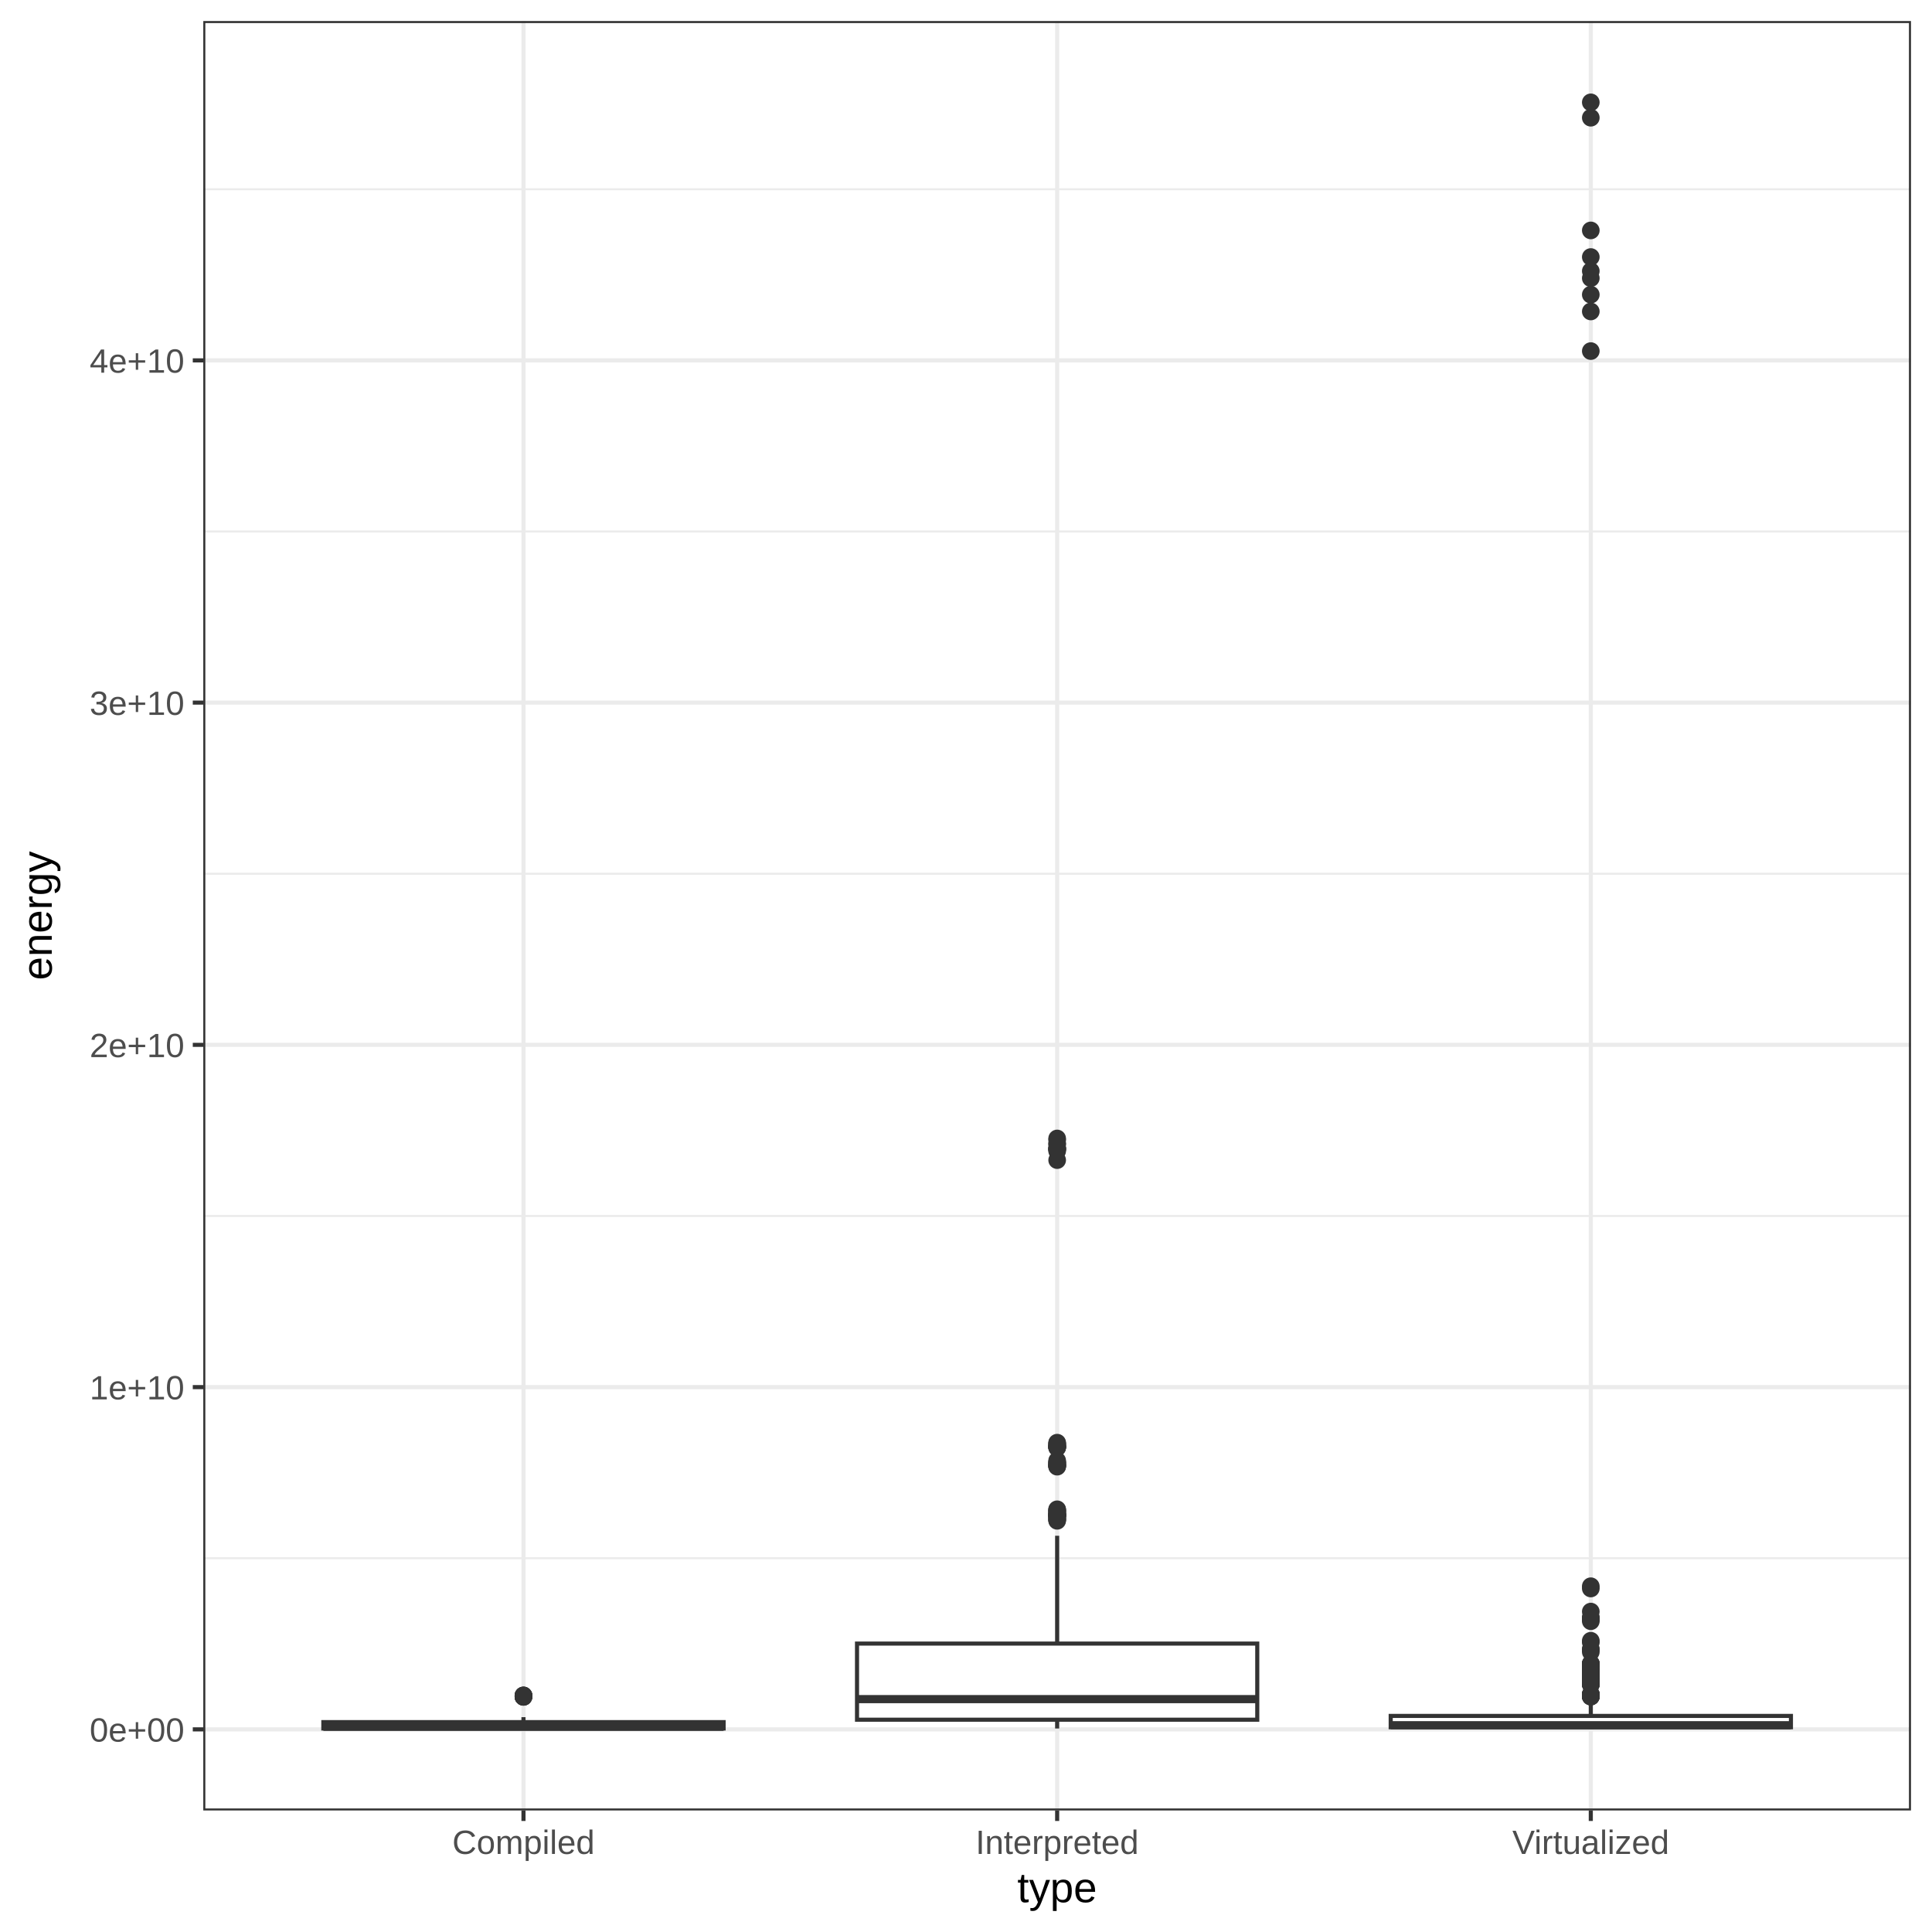
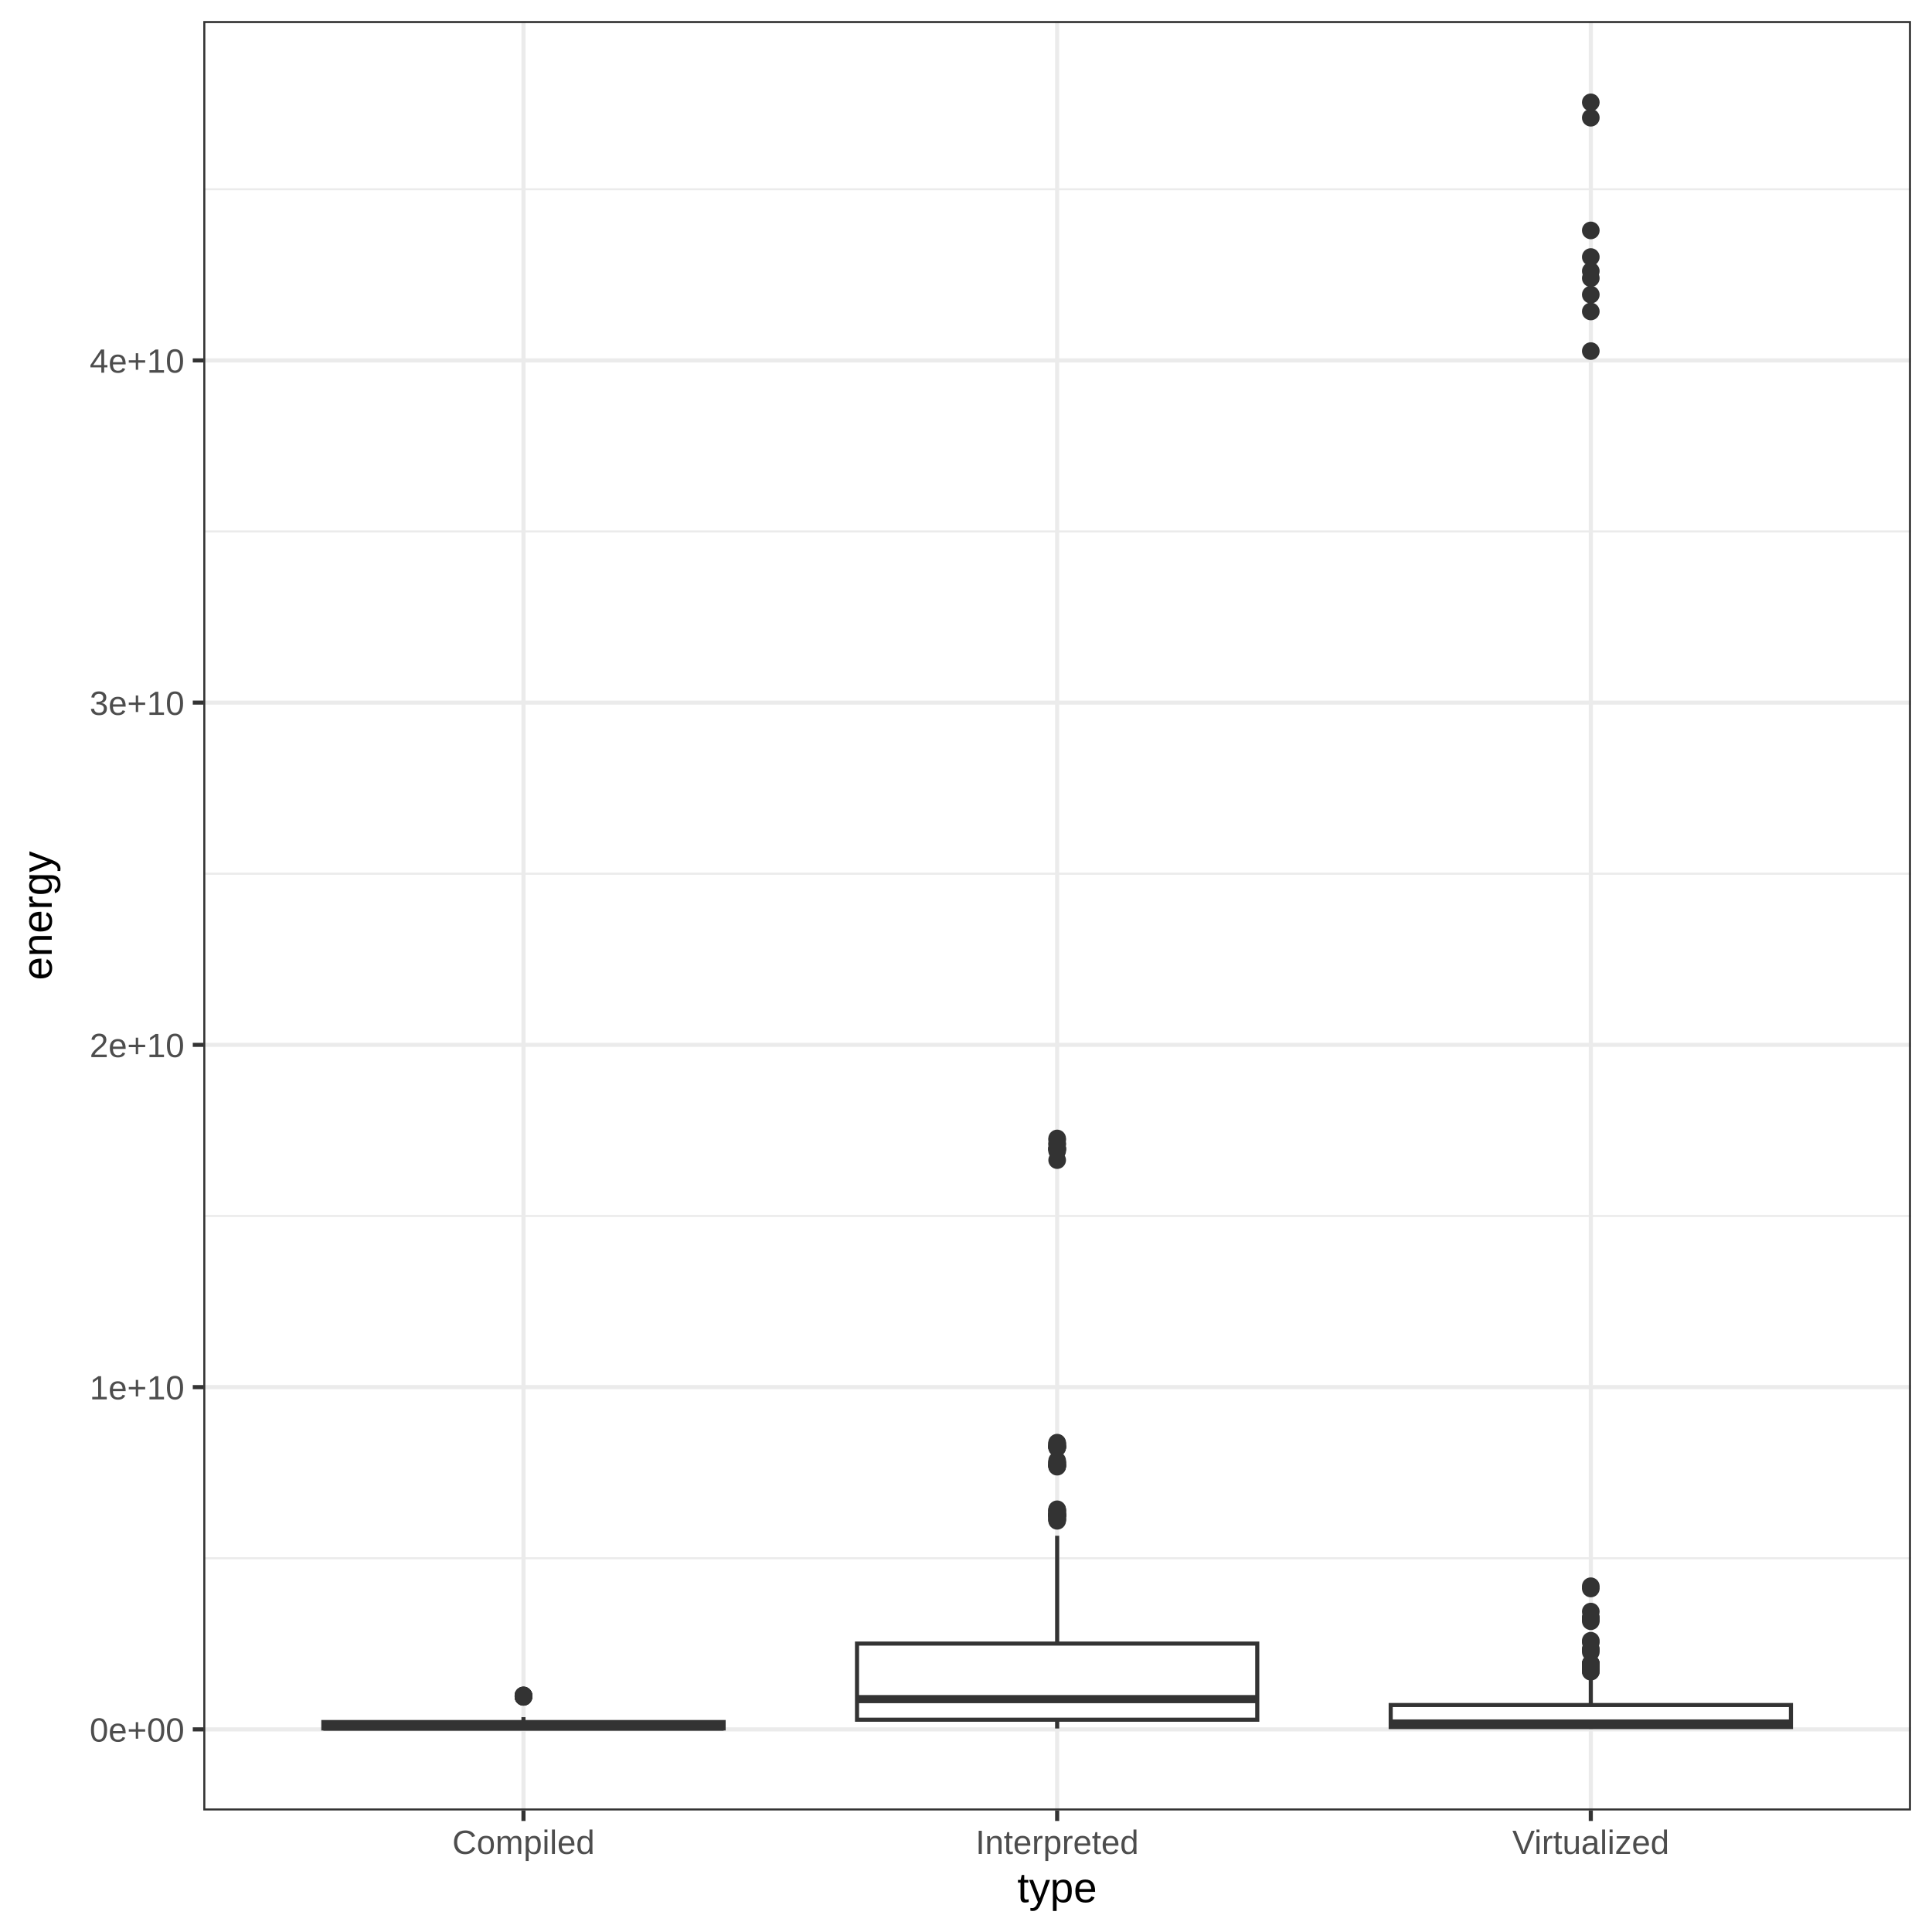
<svg xmlns="http://www.w3.org/2000/svg" class="svglite" width="504.00pt" height="504.00pt" viewBox="0 0 504.00 504.00">
  <defs>
    <style type="text/css">
    .svglite line, .svglite polyline, .svglite polygon, .svglite path, .svglite rect, .svglite circle {
      fill: none;
      stroke: #000000;
      stroke-linecap: round;
      stroke-linejoin: round;
      stroke-miterlimit: 10.00;
    }
    .svglite text {
      white-space: pre;
    }
  </style>
  </defs>
  <rect width="100%" height="100%" style="stroke: none; fill: #FFFFFF;" />
  <defs>
    <clipPath id="cpMC4wMHw1MDQuMDB8MC4wMHw1MDQuMDA=">
      <rect x="0.00" y="0.00" width="504.00" height="504.00" />
    </clipPath>
  </defs>
  <g clip-path="url(#cpMC4wMHw1MDQuMDB8MC4wMHw1MDQuMDA=)">
    <rect x="0.00" y="0.00" width="504.00" height="504.00" style="stroke-width: 1.07; stroke: #FFFFFF; fill: #FFFFFF;" />
  </g>
  <defs>
    <clipPath id="cpNTMuMDN8NDk4LjUyfDUuNDh8NDcyLjI5">
      <rect x="53.03" y="5.48" width="445.49" height="466.82" />
    </clipPath>
  </defs>
  <g clip-path="url(#cpNTMuMDN8NDk4LjUyfDUuNDh8NDcyLjI5)">
    <rect x="53.03" y="5.48" width="445.49" height="466.82" style="stroke-width: 1.07; stroke: none; fill: #FFFFFF;" />
    <polyline points="53.03,406.50 498.52,406.50 " style="stroke-width: 0.53; stroke: #EBEBEB; stroke-linecap: butt;" />
    <polyline points="53.03,317.21 498.52,317.21 " style="stroke-width: 0.53; stroke: #EBEBEB; stroke-linecap: butt;" />
    <polyline points="53.03,227.93 498.52,227.93 " style="stroke-width: 0.53; stroke: #EBEBEB; stroke-linecap: butt;" />
    <polyline points="53.03,138.65 498.52,138.65 " style="stroke-width: 0.53; stroke: #EBEBEB; stroke-linecap: butt;" />
    <polyline points="53.03,49.37 498.52,49.37 " style="stroke-width: 0.53; stroke: #EBEBEB; stroke-linecap: butt;" />
    <polyline points="53.03,451.14 498.52,451.14 " style="stroke-width: 1.07; stroke: #EBEBEB; stroke-linecap: butt;" />
    <polyline points="53.03,361.86 498.52,361.86 " style="stroke-width: 1.07; stroke: #EBEBEB; stroke-linecap: butt;" />
    <polyline points="53.03,272.57 498.52,272.57 " style="stroke-width: 1.07; stroke: #EBEBEB; stroke-linecap: butt;" />
    <polyline points="53.03,183.29 498.52,183.29 " style="stroke-width: 1.07; stroke: #EBEBEB; stroke-linecap: butt;" />
    <polyline points="53.03,94.01 498.52,94.01 " style="stroke-width: 1.07; stroke: #EBEBEB; stroke-linecap: butt;" />
    <polyline points="136.56,472.29 136.56,5.48 " style="stroke-width: 1.07; stroke: #EBEBEB; stroke-linecap: butt;" />
    <polyline points="275.78,472.29 275.78,5.48 " style="stroke-width: 1.07; stroke: #EBEBEB; stroke-linecap: butt;" />
    <polyline points="414.99,472.29 414.99,5.48 " style="stroke-width: 1.07; stroke: #EBEBEB; stroke-linecap: butt;" />
    <circle cx="136.56" cy="442.27" r="1.95" style="stroke-width: 0.71; stroke: #333333; fill: #333333;" />
    <circle cx="136.56" cy="442.39" r="1.95" style="stroke-width: 0.71; stroke: #333333; fill: #333333;" />
    <circle cx="136.56" cy="442.37" r="1.95" style="stroke-width: 0.71; stroke: #333333; fill: #333333;" />
    <circle cx="136.56" cy="442.65" r="1.95" style="stroke-width: 0.71; stroke: #333333; fill: #333333;" />
    <circle cx="136.56" cy="442.46" r="1.95" style="stroke-width: 0.71; stroke: #333333; fill: #333333;" />
    <circle cx="136.56" cy="442.61" r="1.95" style="stroke-width: 0.71; stroke: #333333; fill: #333333;" />
    <circle cx="136.56" cy="442.49" r="1.95" style="stroke-width: 0.71; stroke: #333333; fill: #333333;" />
    <circle cx="136.56" cy="442.59" r="1.95" style="stroke-width: 0.71; stroke: #333333; fill: #333333;" />
    <circle cx="136.56" cy="442.67" r="1.95" style="stroke-width: 0.71; stroke: #333333; fill: #333333;" />
    <circle cx="136.56" cy="442.31" r="1.95" style="stroke-width: 0.71; stroke: #333333; fill: #333333;" />
    <circle cx="136.56" cy="442.33" r="1.95" style="stroke-width: 0.71; stroke: #333333; fill: #333333;" />
-     <line x1="136.56" y1="449.25" x2="136.56" y2="447.96" style="stroke-width: 1.07; stroke: #333333; stroke-linecap: butt;" />
-     <line x1="136.56" y1="450.91" x2="136.56" y2="451.08" style="stroke-width: 1.07; stroke: #333333; stroke-linecap: butt;" />
-     <polygon points="84.35,449.25 84.35,450.91 188.77,450.91 188.77,449.25 84.35,449.25 " style="stroke-width: 1.07; stroke: #333333; stroke-linecap: butt; stroke-linejoin: miter; fill: #FFFFFF;" />
-     <line x1="84.35" y1="450.47" x2="188.77" y2="450.47" style="stroke-width: 2.13; stroke: #333333; stroke-linecap: butt; stroke-linejoin: miter;" />
+     <line x1="136.56" y1="449.23" x2="136.56" y2="447.96" style="stroke-width: 1.07; stroke: #333333; stroke-linecap: butt;" />
+     <line x1="136.56" y1="450.90" x2="136.56" y2="451.08" style="stroke-width: 1.07; stroke: #333333; stroke-linecap: butt;" />
+     <polygon points="84.35,449.23 84.35,450.90 188.77,450.90 188.77,449.23 84.35,449.23 " style="stroke-width: 1.07; stroke: #333333; stroke-linecap: butt; stroke-linejoin: miter; fill: #FFFFFF;" />
+     <line x1="84.35" y1="450.42" x2="188.77" y2="450.42" style="stroke-width: 2.13; stroke: #333333; stroke-linecap: butt; stroke-linejoin: miter;" />
    <circle cx="275.78" cy="298.35" r="1.95" style="stroke-width: 0.71; stroke: #333333; fill: #333333;" />
    <circle cx="275.78" cy="298.47" r="1.95" style="stroke-width: 0.71; stroke: #333333; fill: #333333;" />
    <circle cx="275.78" cy="299.66" r="1.95" style="stroke-width: 0.71; stroke: #333333; fill: #333333;" />
    <circle cx="275.78" cy="302.64" r="1.95" style="stroke-width: 0.71; stroke: #333333; fill: #333333;" />
    <circle cx="275.78" cy="299.39" r="1.95" style="stroke-width: 0.71; stroke: #333333; fill: #333333;" />
    <circle cx="275.78" cy="299.76" r="1.95" style="stroke-width: 0.71; stroke: #333333; fill: #333333;" />
    <circle cx="275.78" cy="297.41" r="1.95" style="stroke-width: 0.71; stroke: #333333; fill: #333333;" />
    <circle cx="275.78" cy="300.27" r="1.95" style="stroke-width: 0.71; stroke: #333333; fill: #333333;" />
    <circle cx="275.78" cy="299.94" r="1.95" style="stroke-width: 0.71; stroke: #333333; fill: #333333;" />
    <circle cx="275.78" cy="299.61" r="1.95" style="stroke-width: 0.71; stroke: #333333; fill: #333333;" />
    <circle cx="275.78" cy="296.99" r="1.95" style="stroke-width: 0.71; stroke: #333333; fill: #333333;" />
    <circle cx="275.78" cy="382.32" r="1.95" style="stroke-width: 0.71; stroke: #333333; fill: #333333;" />
    <circle cx="275.78" cy="381.67" r="1.95" style="stroke-width: 0.71; stroke: #333333; fill: #333333;" />
    <circle cx="275.78" cy="382.50" r="1.95" style="stroke-width: 0.71; stroke: #333333; fill: #333333;" />
    <circle cx="275.78" cy="382.33" r="1.95" style="stroke-width: 0.71; stroke: #333333; fill: #333333;" />
    <circle cx="275.78" cy="382.61" r="1.95" style="stroke-width: 0.71; stroke: #333333; fill: #333333;" />
    <circle cx="275.78" cy="382.10" r="1.95" style="stroke-width: 0.71; stroke: #333333; fill: #333333;" />
    <circle cx="275.78" cy="382.39" r="1.95" style="stroke-width: 0.71; stroke: #333333; fill: #333333;" />
    <circle cx="275.78" cy="381.88" r="1.95" style="stroke-width: 0.71; stroke: #333333; fill: #333333;" />
    <circle cx="275.78" cy="381.47" r="1.95" style="stroke-width: 0.71; stroke: #333333; fill: #333333;" />
    <circle cx="275.78" cy="381.02" r="1.95" style="stroke-width: 0.71; stroke: #333333; fill: #333333;" />
    <circle cx="275.78" cy="381.48" r="1.95" style="stroke-width: 0.71; stroke: #333333; fill: #333333;" />
    <circle cx="275.78" cy="395.97" r="1.95" style="stroke-width: 0.71; stroke: #333333; fill: #333333;" />
    <circle cx="275.78" cy="396.32" r="1.95" style="stroke-width: 0.71; stroke: #333333; fill: #333333;" />
    <circle cx="275.78" cy="394.29" r="1.95" style="stroke-width: 0.71; stroke: #333333; fill: #333333;" />
    <circle cx="275.78" cy="393.99" r="1.95" style="stroke-width: 0.71; stroke: #333333; fill: #333333;" />
    <circle cx="275.78" cy="395.21" r="1.95" style="stroke-width: 0.71; stroke: #333333; fill: #333333;" />
    <circle cx="275.78" cy="393.85" r="1.95" style="stroke-width: 0.71; stroke: #333333; fill: #333333;" />
    <circle cx="275.78" cy="396.42" r="1.95" style="stroke-width: 0.71; stroke: #333333; fill: #333333;" />
    <circle cx="275.78" cy="396.47" r="1.95" style="stroke-width: 0.71; stroke: #333333; fill: #333333;" />
    <circle cx="275.78" cy="394.98" r="1.95" style="stroke-width: 0.71; stroke: #333333; fill: #333333;" />
    <circle cx="275.78" cy="396.73" r="1.95" style="stroke-width: 0.71; stroke: #333333; fill: #333333;" />
    <circle cx="275.78" cy="394.50" r="1.95" style="stroke-width: 0.71; stroke: #333333; fill: #333333;" />
    <circle cx="275.78" cy="376.53" r="1.95" style="stroke-width: 0.71; stroke: #333333; fill: #333333;" />
    <circle cx="275.78" cy="377.31" r="1.95" style="stroke-width: 0.71; stroke: #333333; fill: #333333;" />
    <circle cx="275.78" cy="377.49" r="1.95" style="stroke-width: 0.71; stroke: #333333; fill: #333333;" />
    <circle cx="275.78" cy="376.90" r="1.95" style="stroke-width: 0.71; stroke: #333333; fill: #333333;" />
    <circle cx="275.78" cy="377.67" r="1.95" style="stroke-width: 0.71; stroke: #333333; fill: #333333;" />
    <circle cx="275.78" cy="377.55" r="1.95" style="stroke-width: 0.71; stroke: #333333; fill: #333333;" />
    <circle cx="275.78" cy="377.26" r="1.95" style="stroke-width: 0.71; stroke: #333333; fill: #333333;" />
    <circle cx="275.78" cy="376.35" r="1.95" style="stroke-width: 0.71; stroke: #333333; fill: #333333;" />
    <circle cx="275.78" cy="377.46" r="1.95" style="stroke-width: 0.71; stroke: #333333; fill: #333333;" />
    <circle cx="275.78" cy="377.47" r="1.95" style="stroke-width: 0.71; stroke: #333333; fill: #333333;" />
    <circle cx="275.78" cy="376.75" r="1.95" style="stroke-width: 0.71; stroke: #333333; fill: #333333;" />
    <circle cx="275.78" cy="395.52" r="1.95" style="stroke-width: 0.71; stroke: #333333; fill: #333333;" />
    <circle cx="275.78" cy="395.68" r="1.95" style="stroke-width: 0.71; stroke: #333333; fill: #333333;" />
    <circle cx="275.78" cy="394.51" r="1.95" style="stroke-width: 0.71; stroke: #333333; fill: #333333;" />
    <circle cx="275.78" cy="395.18" r="1.95" style="stroke-width: 0.71; stroke: #333333; fill: #333333;" />
    <circle cx="275.78" cy="395.12" r="1.95" style="stroke-width: 0.71; stroke: #333333; fill: #333333;" />
    <circle cx="275.78" cy="395.25" r="1.95" style="stroke-width: 0.71; stroke: #333333; fill: #333333;" />
    <circle cx="275.78" cy="395.08" r="1.95" style="stroke-width: 0.71; stroke: #333333; fill: #333333;" />
    <circle cx="275.78" cy="393.73" r="1.95" style="stroke-width: 0.71; stroke: #333333; fill: #333333;" />
    <circle cx="275.78" cy="395.57" r="1.95" style="stroke-width: 0.71; stroke: #333333; fill: #333333;" />
    <circle cx="275.78" cy="395.27" r="1.95" style="stroke-width: 0.71; stroke: #333333; fill: #333333;" />
    <circle cx="275.78" cy="395.33" r="1.95" style="stroke-width: 0.71; stroke: #333333; fill: #333333;" />
    <line x1="275.78" y1="428.76" x2="275.78" y2="400.63" style="stroke-width: 1.07; stroke: #333333; stroke-linecap: butt;" />
    <line x1="275.78" y1="448.62" x2="275.78" y2="450.91" style="stroke-width: 1.07; stroke: #333333; stroke-linecap: butt;" />
    <polygon points="223.57,428.76 223.57,448.62 327.98,448.62 327.98,428.76 223.57,428.76 " style="stroke-width: 1.07; stroke: #333333; stroke-linecap: butt; stroke-linejoin: miter; fill: #FFFFFF;" />
    <line x1="223.57" y1="443.25" x2="327.98" y2="443.25" style="stroke-width: 2.13; stroke: #333333; stroke-linecap: butt; stroke-linejoin: miter;" />
-     <circle cx="414.99" cy="436.94" r="1.95" style="stroke-width: 0.71; stroke: #333333; fill: #333333;" />
-     <circle cx="414.99" cy="436.95" r="1.95" style="stroke-width: 0.71; stroke: #333333; fill: #333333;" />
-     <circle cx="414.99" cy="436.71" r="1.95" style="stroke-width: 0.71; stroke: #333333; fill: #333333;" />
-     <circle cx="414.99" cy="437.09" r="1.95" style="stroke-width: 0.71; stroke: #333333; fill: #333333;" />
-     <circle cx="414.99" cy="437.12" r="1.95" style="stroke-width: 0.71; stroke: #333333; fill: #333333;" />
-     <circle cx="414.99" cy="436.83" r="1.95" style="stroke-width: 0.71; stroke: #333333; fill: #333333;" />
-     <circle cx="414.99" cy="436.95" r="1.95" style="stroke-width: 0.71; stroke: #333333; fill: #333333;" />
-     <circle cx="414.99" cy="436.54" r="1.95" style="stroke-width: 0.71; stroke: #333333; fill: #333333;" />
-     <circle cx="414.99" cy="436.65" r="1.95" style="stroke-width: 0.71; stroke: #333333; fill: #333333;" />
-     <circle cx="414.99" cy="437.09" r="1.95" style="stroke-width: 0.71; stroke: #333333; fill: #333333;" />
-     <circle cx="414.99" cy="436.63" r="1.95" style="stroke-width: 0.71; stroke: #333333; fill: #333333;" />
-     <circle cx="414.99" cy="438.01" r="1.95" style="stroke-width: 0.71; stroke: #333333; fill: #333333;" />
-     <circle cx="414.99" cy="438.33" r="1.95" style="stroke-width: 0.71; stroke: #333333; fill: #333333;" />
-     <circle cx="414.99" cy="438.44" r="1.95" style="stroke-width: 0.71; stroke: #333333; fill: #333333;" />
-     <circle cx="414.99" cy="438.74" r="1.95" style="stroke-width: 0.71; stroke: #333333; fill: #333333;" />
-     <circle cx="414.99" cy="438.84" r="1.95" style="stroke-width: 0.71; stroke: #333333; fill: #333333;" />
-     <circle cx="414.99" cy="438.13" r="1.95" style="stroke-width: 0.71; stroke: #333333; fill: #333333;" />
-     <circle cx="414.99" cy="438.52" r="1.95" style="stroke-width: 0.71; stroke: #333333; fill: #333333;" />
-     <circle cx="414.99" cy="438.51" r="1.95" style="stroke-width: 0.71; stroke: #333333; fill: #333333;" />
-     <circle cx="414.99" cy="438.33" r="1.95" style="stroke-width: 0.71; stroke: #333333; fill: #333333;" />
-     <circle cx="414.99" cy="438.67" r="1.95" style="stroke-width: 0.71; stroke: #333333; fill: #333333;" />
-     <circle cx="414.99" cy="438.68" r="1.95" style="stroke-width: 0.71; stroke: #333333; fill: #333333;" />
-     <circle cx="414.99" cy="442.23" r="1.95" style="stroke-width: 0.71; stroke: #333333; fill: #333333;" />
-     <circle cx="414.99" cy="442.00" r="1.95" style="stroke-width: 0.71; stroke: #333333; fill: #333333;" />
-     <circle cx="414.99" cy="442.22" r="1.95" style="stroke-width: 0.71; stroke: #333333; fill: #333333;" />
-     <circle cx="414.99" cy="442.21" r="1.95" style="stroke-width: 0.71; stroke: #333333; fill: #333333;" />
-     <circle cx="414.99" cy="442.04" r="1.95" style="stroke-width: 0.71; stroke: #333333; fill: #333333;" />
-     <circle cx="414.99" cy="442.17" r="1.95" style="stroke-width: 0.71; stroke: #333333; fill: #333333;" />
-     <circle cx="414.99" cy="442.22" r="1.95" style="stroke-width: 0.71; stroke: #333333; fill: #333333;" />
-     <circle cx="414.99" cy="442.05" r="1.95" style="stroke-width: 0.71; stroke: #333333; fill: #333333;" />
-     <circle cx="414.99" cy="442.13" r="1.95" style="stroke-width: 0.71; stroke: #333333; fill: #333333;" />
-     <circle cx="414.99" cy="442.10" r="1.95" style="stroke-width: 0.71; stroke: #333333; fill: #333333;" />
-     <circle cx="414.99" cy="442.00" r="1.95" style="stroke-width: 0.71; stroke: #333333; fill: #333333;" />
    <circle cx="414.99" cy="434.39" r="1.95" style="stroke-width: 0.71; stroke: #333333; fill: #333333;" />
    <circle cx="414.99" cy="434.75" r="1.95" style="stroke-width: 0.71; stroke: #333333; fill: #333333;" />
    <circle cx="414.99" cy="434.97" r="1.95" style="stroke-width: 0.71; stroke: #333333; fill: #333333;" />
    <circle cx="414.99" cy="435.17" r="1.95" style="stroke-width: 0.71; stroke: #333333; fill: #333333;" />
    <circle cx="414.99" cy="434.93" r="1.95" style="stroke-width: 0.71; stroke: #333333; fill: #333333;" />
    <circle cx="414.99" cy="434.98" r="1.95" style="stroke-width: 0.71; stroke: #333333; fill: #333333;" />
    <circle cx="414.99" cy="434.82" r="1.95" style="stroke-width: 0.71; stroke: #333333; fill: #333333;" />
    <circle cx="414.99" cy="435.17" r="1.95" style="stroke-width: 0.71; stroke: #333333; fill: #333333;" />
    <circle cx="414.99" cy="434.98" r="1.95" style="stroke-width: 0.71; stroke: #333333; fill: #333333;" />
    <circle cx="414.99" cy="435.27" r="1.95" style="stroke-width: 0.71; stroke: #333333; fill: #333333;" />
    <circle cx="414.99" cy="434.81" r="1.95" style="stroke-width: 0.71; stroke: #333333; fill: #333333;" />
    <circle cx="414.99" cy="414.39" r="1.95" style="stroke-width: 0.71; stroke: #333333; fill: #333333;" />
    <circle cx="414.99" cy="72.57" r="1.95" style="stroke-width: 0.71; stroke: #333333; fill: #333333;" />
    <circle cx="414.99" cy="60.11" r="1.95" style="stroke-width: 0.71; stroke: #333333; fill: #333333;" />
    <circle cx="414.99" cy="81.25" r="1.95" style="stroke-width: 0.71; stroke: #333333; fill: #333333;" />
    <circle cx="414.99" cy="26.70" r="1.95" style="stroke-width: 0.71; stroke: #333333; fill: #333333;" />
    <circle cx="414.99" cy="70.71" r="1.95" style="stroke-width: 0.71; stroke: #333333; fill: #333333;" />
    <circle cx="414.99" cy="91.59" r="1.95" style="stroke-width: 0.71; stroke: #333333; fill: #333333;" />
    <circle cx="414.99" cy="30.71" r="1.95" style="stroke-width: 0.71; stroke: #333333; fill: #333333;" />
    <circle cx="414.99" cy="413.80" r="1.95" style="stroke-width: 0.71; stroke: #333333; fill: #333333;" />
    <circle cx="414.99" cy="76.87" r="1.95" style="stroke-width: 0.71; stroke: #333333; fill: #333333;" />
    <circle cx="414.99" cy="67.05" r="1.95" style="stroke-width: 0.71; stroke: #333333; fill: #333333;" />
    <circle cx="414.99" cy="430.19" r="1.95" style="stroke-width: 0.71; stroke: #333333; fill: #333333;" />
    <circle cx="414.99" cy="430.96" r="1.95" style="stroke-width: 0.71; stroke: #333333; fill: #333333;" />
    <circle cx="414.99" cy="421.92" r="1.95" style="stroke-width: 0.71; stroke: #333333; fill: #333333;" />
    <circle cx="414.99" cy="428.02" r="1.95" style="stroke-width: 0.71; stroke: #333333; fill: #333333;" />
    <circle cx="414.99" cy="422.23" r="1.95" style="stroke-width: 0.71; stroke: #333333; fill: #333333;" />
    <circle cx="414.99" cy="422.46" r="1.95" style="stroke-width: 0.71; stroke: #333333; fill: #333333;" />
    <circle cx="414.99" cy="430.33" r="1.95" style="stroke-width: 0.71; stroke: #333333; fill: #333333;" />
    <circle cx="414.99" cy="420.41" r="1.95" style="stroke-width: 0.71; stroke: #333333; fill: #333333;" />
    <circle cx="414.99" cy="422.93" r="1.95" style="stroke-width: 0.71; stroke: #333333; fill: #333333;" />
    <circle cx="414.99" cy="428.43" r="1.95" style="stroke-width: 0.71; stroke: #333333; fill: #333333;" />
    <circle cx="414.99" cy="422.21" r="1.95" style="stroke-width: 0.71; stroke: #333333; fill: #333333;" />
-     <circle cx="414.99" cy="436.69" r="1.95" style="stroke-width: 0.71; stroke: #333333; fill: #333333;" />
-     <circle cx="414.99" cy="436.93" r="1.95" style="stroke-width: 0.71; stroke: #333333; fill: #333333;" />
-     <circle cx="414.99" cy="437.10" r="1.95" style="stroke-width: 0.71; stroke: #333333; fill: #333333;" />
    <circle cx="414.99" cy="436.01" r="1.95" style="stroke-width: 0.71; stroke: #333333; fill: #333333;" />
-     <circle cx="414.99" cy="436.45" r="1.95" style="stroke-width: 0.71; stroke: #333333; fill: #333333;" />
-     <circle cx="414.99" cy="436.68" r="1.95" style="stroke-width: 0.71; stroke: #333333; fill: #333333;" />
-     <circle cx="414.99" cy="436.42" r="1.95" style="stroke-width: 0.71; stroke: #333333; fill: #333333;" />
    <circle cx="414.99" cy="436.09" r="1.95" style="stroke-width: 0.71; stroke: #333333; fill: #333333;" />
-     <circle cx="414.99" cy="437.22" r="1.95" style="stroke-width: 0.71; stroke: #333333; fill: #333333;" />
-     <circle cx="414.99" cy="436.40" r="1.95" style="stroke-width: 0.71; stroke: #333333; fill: #333333;" />
-     <circle cx="414.99" cy="436.79" r="1.95" style="stroke-width: 0.71; stroke: #333333; fill: #333333;" />
-     <circle cx="414.99" cy="439.34" r="1.95" style="stroke-width: 0.71; stroke: #333333; fill: #333333;" />
-     <circle cx="414.99" cy="439.17" r="1.95" style="stroke-width: 0.71; stroke: #333333; fill: #333333;" />
-     <circle cx="414.99" cy="439.48" r="1.95" style="stroke-width: 0.71; stroke: #333333; fill: #333333;" />
-     <circle cx="414.99" cy="439.07" r="1.95" style="stroke-width: 0.71; stroke: #333333; fill: #333333;" />
-     <circle cx="414.99" cy="439.24" r="1.95" style="stroke-width: 0.71; stroke: #333333; fill: #333333;" />
-     <circle cx="414.99" cy="439.05" r="1.95" style="stroke-width: 0.71; stroke: #333333; fill: #333333;" />
-     <circle cx="414.99" cy="439.36" r="1.95" style="stroke-width: 0.71; stroke: #333333; fill: #333333;" />
-     <circle cx="414.99" cy="439.36" r="1.95" style="stroke-width: 0.71; stroke: #333333; fill: #333333;" />
-     <circle cx="414.99" cy="439.34" r="1.95" style="stroke-width: 0.71; stroke: #333333; fill: #333333;" />
-     <circle cx="414.99" cy="439.13" r="1.95" style="stroke-width: 0.71; stroke: #333333; fill: #333333;" />
-     <circle cx="414.99" cy="439.13" r="1.95" style="stroke-width: 0.71; stroke: #333333; fill: #333333;" />
    <circle cx="414.99" cy="434.22" r="1.95" style="stroke-width: 0.71; stroke: #333333; fill: #333333;" />
    <circle cx="414.99" cy="434.26" r="1.95" style="stroke-width: 0.71; stroke: #333333; fill: #333333;" />
    <circle cx="414.99" cy="434.42" r="1.95" style="stroke-width: 0.71; stroke: #333333; fill: #333333;" />
    <circle cx="414.99" cy="434.32" r="1.95" style="stroke-width: 0.71; stroke: #333333; fill: #333333;" />
    <circle cx="414.99" cy="434.32" r="1.95" style="stroke-width: 0.71; stroke: #333333; fill: #333333;" />
    <circle cx="414.99" cy="434.22" r="1.95" style="stroke-width: 0.71; stroke: #333333; fill: #333333;" />
    <circle cx="414.99" cy="433.99" r="1.95" style="stroke-width: 0.71; stroke: #333333; fill: #333333;" />
    <circle cx="414.99" cy="434.17" r="1.95" style="stroke-width: 0.71; stroke: #333333; fill: #333333;" />
    <circle cx="414.99" cy="433.98" r="1.95" style="stroke-width: 0.71; stroke: #333333; fill: #333333;" />
    <circle cx="414.99" cy="434.06" r="1.95" style="stroke-width: 0.71; stroke: #333333; fill: #333333;" />
    <circle cx="414.99" cy="434.30" r="1.95" style="stroke-width: 0.71; stroke: #333333; fill: #333333;" />
-     <circle cx="414.99" cy="442.31" r="1.95" style="stroke-width: 0.71; stroke: #333333; fill: #333333;" />
-     <circle cx="414.99" cy="442.32" r="1.95" style="stroke-width: 0.71; stroke: #333333; fill: #333333;" />
-     <circle cx="414.99" cy="442.25" r="1.95" style="stroke-width: 0.71; stroke: #333333; fill: #333333;" />
-     <circle cx="414.99" cy="442.55" r="1.95" style="stroke-width: 0.71; stroke: #333333; fill: #333333;" />
-     <circle cx="414.99" cy="442.38" r="1.95" style="stroke-width: 0.71; stroke: #333333; fill: #333333;" />
-     <circle cx="414.99" cy="442.61" r="1.95" style="stroke-width: 0.71; stroke: #333333; fill: #333333;" />
-     <circle cx="414.99" cy="442.43" r="1.95" style="stroke-width: 0.71; stroke: #333333; fill: #333333;" />
-     <circle cx="414.99" cy="442.45" r="1.95" style="stroke-width: 0.71; stroke: #333333; fill: #333333;" />
-     <circle cx="414.99" cy="442.42" r="1.95" style="stroke-width: 0.71; stroke: #333333; fill: #333333;" />
-     <circle cx="414.99" cy="442.56" r="1.95" style="stroke-width: 0.71; stroke: #333333; fill: #333333;" />
-     <circle cx="414.99" cy="442.52" r="1.95" style="stroke-width: 0.71; stroke: #333333; fill: #333333;" />
-     <line x1="414.99" y1="447.63" x2="414.99" y2="444.29" style="stroke-width: 1.07; stroke: #333333; stroke-linecap: butt;" />
-     <line x1="414.99" y1="450.59" x2="414.99" y2="451.00" style="stroke-width: 1.07; stroke: #333333; stroke-linecap: butt;" />
-     <polygon points="362.79,447.63 362.79,450.59 467.20,450.59 467.20,447.63 362.79,447.63 " style="stroke-width: 1.07; stroke: #333333; stroke-linecap: butt; stroke-linejoin: miter; fill: #FFFFFF;" />
-     <line x1="362.79" y1="450.06" x2="467.20" y2="450.06" style="stroke-width: 2.13; stroke: #333333; stroke-linecap: butt; stroke-linejoin: miter;" />
+     <line x1="414.99" y1="444.79" x2="414.99" y2="436.40" style="stroke-width: 1.07; stroke: #333333; stroke-linecap: butt;" />
+     <line x1="414.99" y1="450.53" x2="414.99" y2="451.00" style="stroke-width: 1.07; stroke: #333333; stroke-linecap: butt;" />
+     <polygon points="362.79,444.79 362.79,450.53 467.20,450.53 467.20,444.79 362.79,444.79 " style="stroke-width: 1.07; stroke: #333333; stroke-linecap: butt; stroke-linejoin: miter; fill: #FFFFFF;" />
+     <line x1="362.79" y1="449.61" x2="467.20" y2="449.61" style="stroke-width: 2.13; stroke: #333333; stroke-linecap: butt; stroke-linejoin: miter;" />
    <rect x="53.03" y="5.48" width="445.49" height="466.82" style="stroke-width: 1.07; stroke: #333333;" />
  </g>
  <g clip-path="url(#cpMC4wMHw1MDQuMDB8MC4wMHw1MDQuMDA=)">
    <text x="48.10" y="454.34" text-anchor="end" style="font-size: 8.80px;fill: #4D4D4D; font-family: &quot;Liberation Sans&quot;;" textLength="29.57px" lengthAdjust="spacingAndGlyphs">0e+00</text>
    <text x="48.10" y="365.06" text-anchor="end" style="font-size: 8.80px;fill: #4D4D4D; font-family: &quot;Liberation Sans&quot;;" textLength="29.57px" lengthAdjust="spacingAndGlyphs">1e+10</text>
    <text x="48.10" y="275.78" text-anchor="end" style="font-size: 8.80px;fill: #4D4D4D; font-family: &quot;Liberation Sans&quot;;" textLength="29.57px" lengthAdjust="spacingAndGlyphs">2e+10</text>
    <text x="48.10" y="186.50" text-anchor="end" style="font-size: 8.80px;fill: #4D4D4D; font-family: &quot;Liberation Sans&quot;;" textLength="29.57px" lengthAdjust="spacingAndGlyphs">3e+10</text>
    <text x="48.10" y="97.22" text-anchor="end" style="font-size: 8.80px;fill: #4D4D4D; font-family: &quot;Liberation Sans&quot;;" textLength="29.57px" lengthAdjust="spacingAndGlyphs">4e+10</text>
    <polyline points="50.29,451.14 53.03,451.14 " style="stroke-width: 1.07; stroke: #333333; stroke-linecap: butt;" />
    <polyline points="50.29,361.86 53.03,361.86 " style="stroke-width: 1.07; stroke: #333333; stroke-linecap: butt;" />
    <polyline points="50.29,272.57 53.03,272.57 " style="stroke-width: 1.07; stroke: #333333; stroke-linecap: butt;" />
    <polyline points="50.29,183.29 53.03,183.29 " style="stroke-width: 1.07; stroke: #333333; stroke-linecap: butt;" />
    <polyline points="50.29,94.01 53.03,94.01 " style="stroke-width: 1.07; stroke: #333333; stroke-linecap: butt;" />
    <polyline points="136.56,475.03 136.56,472.29 " style="stroke-width: 1.07; stroke: #333333; stroke-linecap: butt;" />
    <polyline points="275.78,475.03 275.78,472.29 " style="stroke-width: 1.07; stroke: #333333; stroke-linecap: butt;" />
    <polyline points="414.99,475.03 414.99,472.29 " style="stroke-width: 1.07; stroke: #333333; stroke-linecap: butt;" />
    <text x="136.56" y="483.64" text-anchor="middle" style="font-size: 8.80px;fill: #4D4D4D; font-family: &quot;Liberation Sans&quot;;" textLength="41.58px" lengthAdjust="spacingAndGlyphs">Compiled</text>
    <text x="275.78" y="483.64" text-anchor="middle" style="font-size: 8.80px;fill: #4D4D4D; font-family: &quot;Liberation Sans&quot;;" textLength="49.51px" lengthAdjust="spacingAndGlyphs">Interpreted</text>
    <text x="414.99" y="483.64" text-anchor="middle" style="font-size: 8.80px;fill: #4D4D4D; font-family: &quot;Liberation Sans&quot;;" textLength="46.81px" lengthAdjust="spacingAndGlyphs">Virtualized</text>
    <text x="275.78" y="496.23" text-anchor="middle" style="font-size: 11.00px; font-family: &quot;Liberation Sans&quot;;" textLength="24.57px" lengthAdjust="spacingAndGlyphs">type</text>
    <text transform="translate(13.50,238.89) rotate(-90)" text-anchor="middle" style="font-size: 11.00px; font-family: &quot;Liberation Sans&quot;;" textLength="38.33px" lengthAdjust="spacingAndGlyphs">energy</text>
  </g>
</svg>
